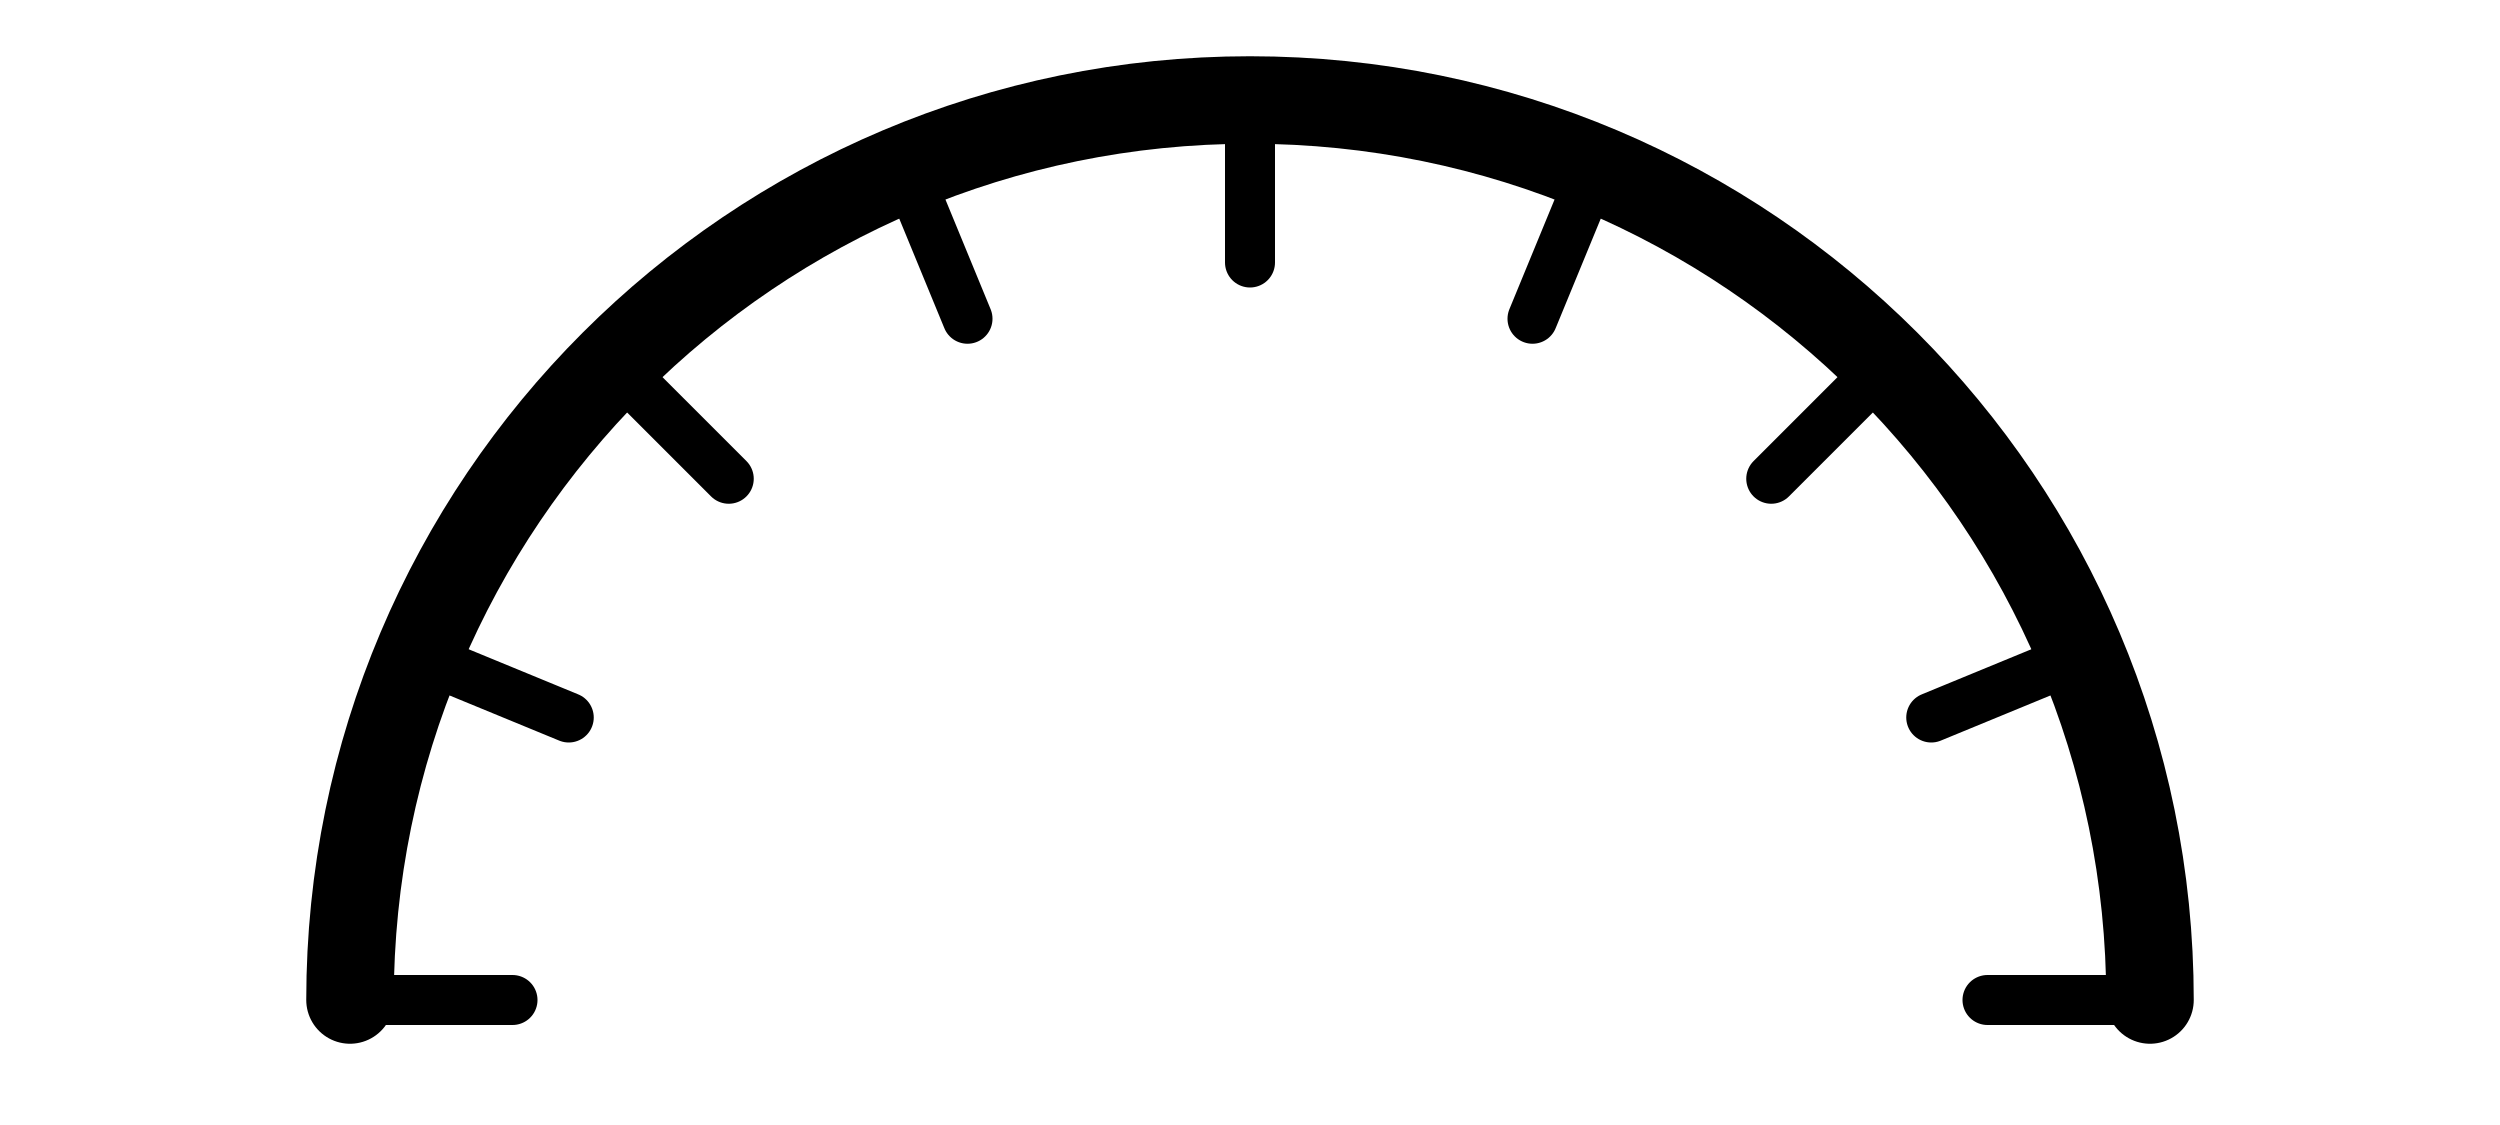
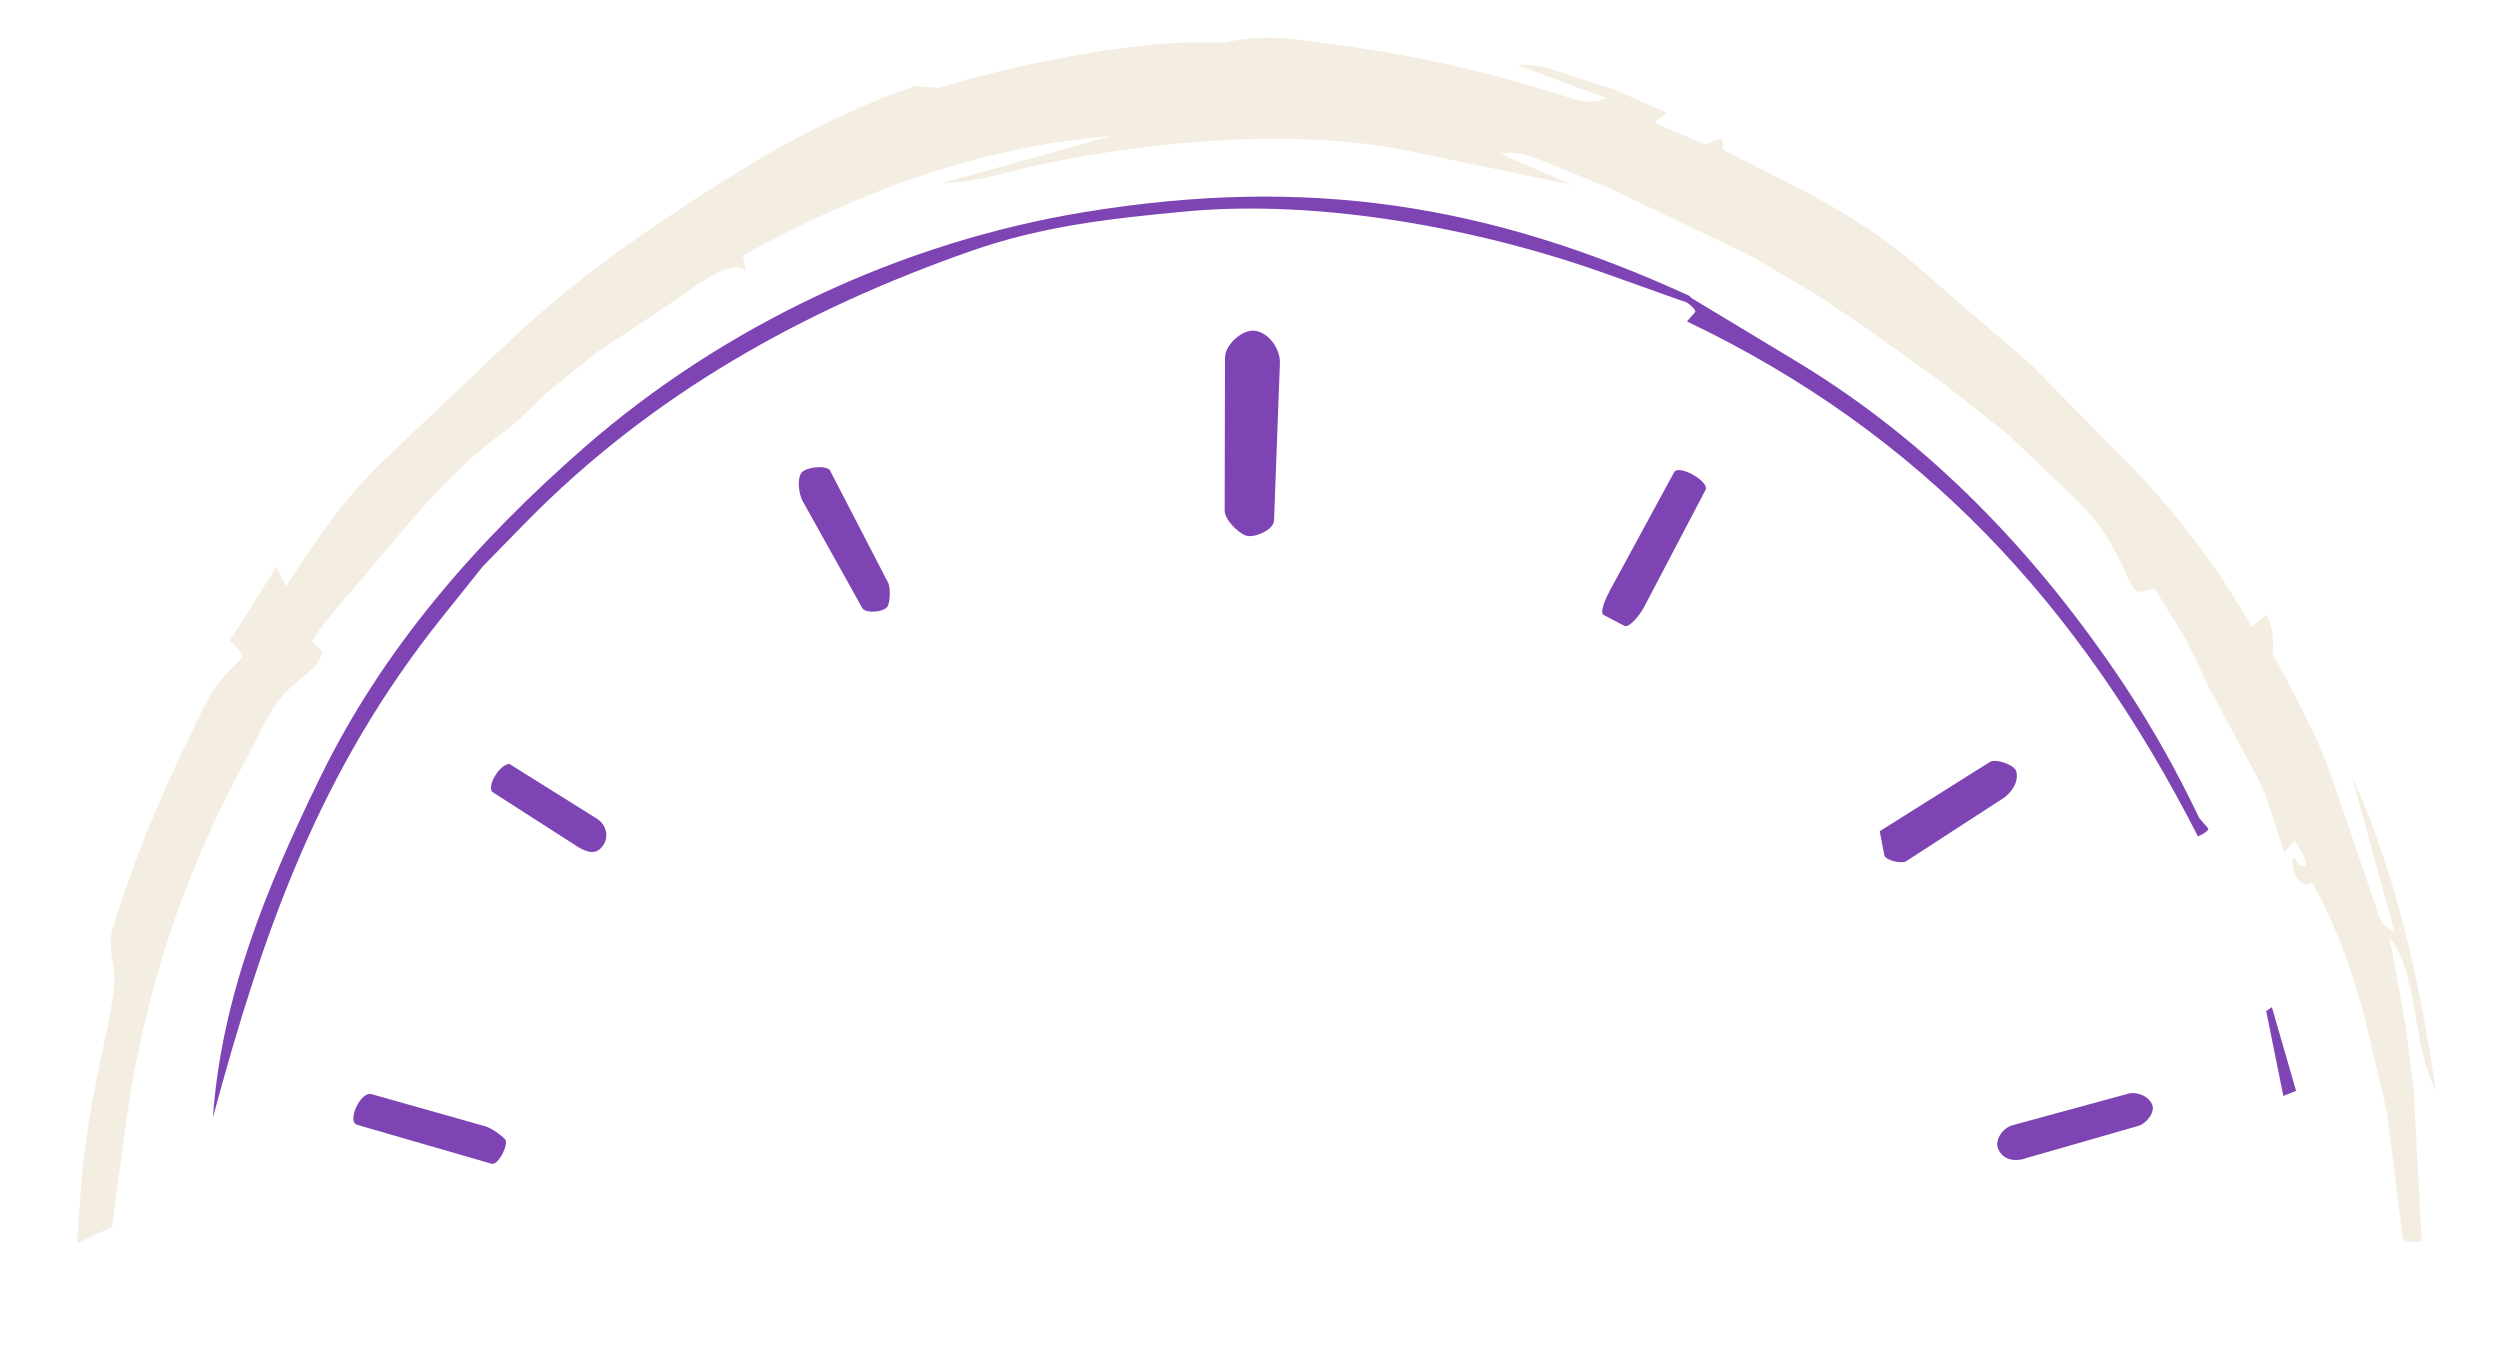
- <svg xmlns="http://www.w3.org/2000/svg" viewBox="0 0 200 90">
-   <path d="M 28 80 A 72 72 0 0 1 172 80" fill="none" stroke="currentColor" stroke-width="7" stroke-linecap="round" />
-   <line x1="30.0" y1="80.0" x2="41.0" y2="80.0" stroke="currentColor" stroke-width="4" stroke-linecap="round" />
-   <line x1="35.3" y1="53.2" x2="45.5" y2="57.4" stroke="currentColor" stroke-width="4" stroke-linecap="round" />
-   <line x1="50.5" y1="30.5" x2="58.3" y2="38.3" stroke="currentColor" stroke-width="4" stroke-linecap="round" />
-   <line x1="73.2" y1="15.3" x2="77.4" y2="25.5" stroke="currentColor" stroke-width="4" stroke-linecap="round" />
-   <line x1="100.0" y1="10.0" x2="100.0" y2="21.0" stroke="currentColor" stroke-width="4" stroke-linecap="round" />
-   <line x1="126.8" y1="15.3" x2="122.6" y2="25.5" stroke="currentColor" stroke-width="4" stroke-linecap="round" />
-   <line x1="149.5" y1="30.5" x2="141.7" y2="38.3" stroke="currentColor" stroke-width="4" stroke-linecap="round" />
-   <line x1="164.7" y1="53.2" x2="154.5" y2="57.4" stroke="currentColor" stroke-width="4" stroke-linecap="round" />
-   <line x1="170.0" y1="80.0" x2="159.0" y2="80.0" stroke="currentColor" stroke-width="4" stroke-linecap="round" />
+ <svg xmlns="http://www.w3.org/2000/svg" width="200" height="108" viewBox="35 12 153 82" fill="none" role="img" aria-label="Pause for a Minute mark">
+   <path d="M165.97,47.93c-.73.18-.98-2.86-3.87-5.62l-4.2-4.02-3.87-3.06-4.97-3.57-2.74-1.84-4.16-2.47-8.9-4.25-4.47-1.81c-.6-.24-1.27-.3-1.96-.19l4.36,1.9-10.03-2.08c-6.96-1.44-16.21-.59-23.23,1.01-1.79.41-3.38.96-5.23.95l10.29-2.86c-8.03.62-15.59,3.47-22.53,7.31l.15.72c.02.1.07.34.06.33-.62-1.23-3.51,1.15-5.33,2.35l-3.8,2.51-2.7,2.18c-1.14.92-1.81,1.84-2.97,2.68-3.65,2.63-6.26,6.16-9.19,9.57-.8.93-2.08,2.32-2.53,3.22-.07.14.61.58.57.73-.06.19-.28.72-.45.87l-1.58,1.37c-1.1.95-1.66,2.55-2.4,3.88-4,7.18-6.52,14.78-7.61,22.91l-.82,6.12-2.15,1.02.26-3.61c.41-5.66,2.23-11.07,2.02-12.93-.13-1.16-.38-1.81-.07-2.82,1.24-4.03,2.77-7.72,4.61-11.51.7-1.43,1.35-3.03,2.42-4.1l.83-.84c.2-.2-.3-.69-.72-1.08l2.86-4.52.59,1.19c1.9-2.97,3.66-5.52,6.1-7.83l7.59-7.19c3.02-2.86,6.13-5.2,9.59-7.52,4.83-3.24,9.64-6.17,15.2-8.07l1.46.11c4.55-1.39,11.29-2.77,15.72-2.79h1.74c1.28-.24,2.76-.38,4.19-.2l3.12.41c4.41.58,8.71,1.58,12.92,2.89,1.13.35,2.03.79,3.2.33l-5.51-2.05c1.27-.08,2.04.25,3.07.58l2.94.94,3.15,1.41-.74.61,3.11,1.33.93-.36c.16-.06.14.51.17.7,4.11,2.08,8.25,3.97,11.72,6.98l2.82,2.45,4.23,3.64,5.88,5.96c3.06,3.11,5.61,6.5,7.7,10.15l.9-.71c.39.75.46,1.55.38,2.33,1.31,2.51,2.75,5.04,3.67,7.75l2.77,8.14c.18.54.32.81,1.01,1.18l-2.63-9.62c2.78,6.13,4.18,12.67,5.16,19.27-1.45-2.63-1.03-7.05-2.83-9.34l.97,5.32.5,3.92.5,9.38c-.59.03-1.15.03-1.18-.22l-.14-1.26-.8-6.39-1.2-5.11c-.76-3.23-1.96-6.46-3.39-9-.66.55-1.45-.74-1.13-1.58,0-.01.28.42.34.51.09.13.47.09.44-.06s-.14-.49-.23-.63l-.43-.73c-.08-.14-.54.51-.69.69l-.91-2.83c-.23-.72-.39-1.13-.78-1.86l-2.9-5.39-1.41-2.94-1.95-3.18-.92.23Z" fill="#f4eee2" />
+   <path d="M138.02,30.13l-4.71-1.68c-7.83-2.8-17.55-4.58-25.73-3.82-4.59.43-8.76.89-13.09,2.4-10.33,3.61-19.61,8.78-27.34,16.66l-2.59,2.65-2.48,3.1c-7.53,9.39-10.96,19.2-14.05,30.64.53-7.46,3.32-14.15,6.53-20.74,3.86-7.95,9.58-14.48,16.19-20.26,8.55-7.47,19.42-12.57,30.62-14.41,13.64-2.24,24.73-.5,37.01,5.12l.12.13,6.48,3.91c8.22,4.97,14.71,11.82,20,19.74,1.79,2.72,3.23,5.29,4.61,8.18l.55.64c.11.13-.62.52-.63.48-7.19-14.1-16.87-24.63-31.27-31.51l.49-.55c.13-.14-.33-.49-.47-.59l-.21-.1Z" fill="#7e44b4" />
+   <path d="M112.96,43.59c-.02.51-1.19,1.05-1.7.88s-1.32-1-1.31-1.54l.02-9.34c0-.83,1.08-1.75,1.82-1.66.85.11,1.57,1.09,1.54,1.99l-.36,9.65Z" fill="#7e44b4" />
+   <path d="M151.68,64.39c-.29.19-1.3-.04-1.36-.36l-.28-1.47,6.73-4.23c.37-.23,1.47.15,1.61.53.21.56-.21,1.32-.81,1.7l-5.9,3.83Z" fill="#7e44b4" />
+   <path d="M158.96,82.59c-.71.21-1.37.08-1.67-.58-.23-.51.23-1.28.89-1.46l7.08-1.93c.49-.13,1.24.13,1.46.69.17.43-.32,1.13-.87,1.29l-6.9,1.98Z" fill="#7e44b4" />
+   <path d="M65.08,82.91l-8.22-2.38c-.66-.19.21-2.07.87-1.88l6.94,1.96c.4.11.98.53,1.24.8s-.41,1.62-.82,1.5Z" fill="#7e44b4" />
+   <path d="M70.23,63.43l-5.11-3.28c-.31-.43.47-1.67,1.05-1.71l5.37,3.36c.58.37.77,1.15.31,1.71-.43.53-.98.33-1.63-.08Z" fill="#7e44b4" />
+   <path d="M135.57,48.92c-.2.38-.86,1.23-1.16,1.07l-1.26-.66c-.3-.16.19-1.16.38-1.51l3.92-7.22c.28-.52,2.18.55,1.93,1.07l-3.81,7.26Z" fill="#7e44b4" />
+   <path d="M89.34,47.31c.17.33.14,1.2-.02,1.49-.2.36-1.35.46-1.55.1l-3.65-6.55c-.26-.48-.33-1.4-.07-1.73s1.43-.48,1.73-.17l3.55,6.86Z" fill="#7e44b4" />
+   <polygon points="174.74 78.76 173.69 73.56 174.04 73.33 175.52 78.45 174.74 78.76" fill="#7e44b4" />
</svg>
